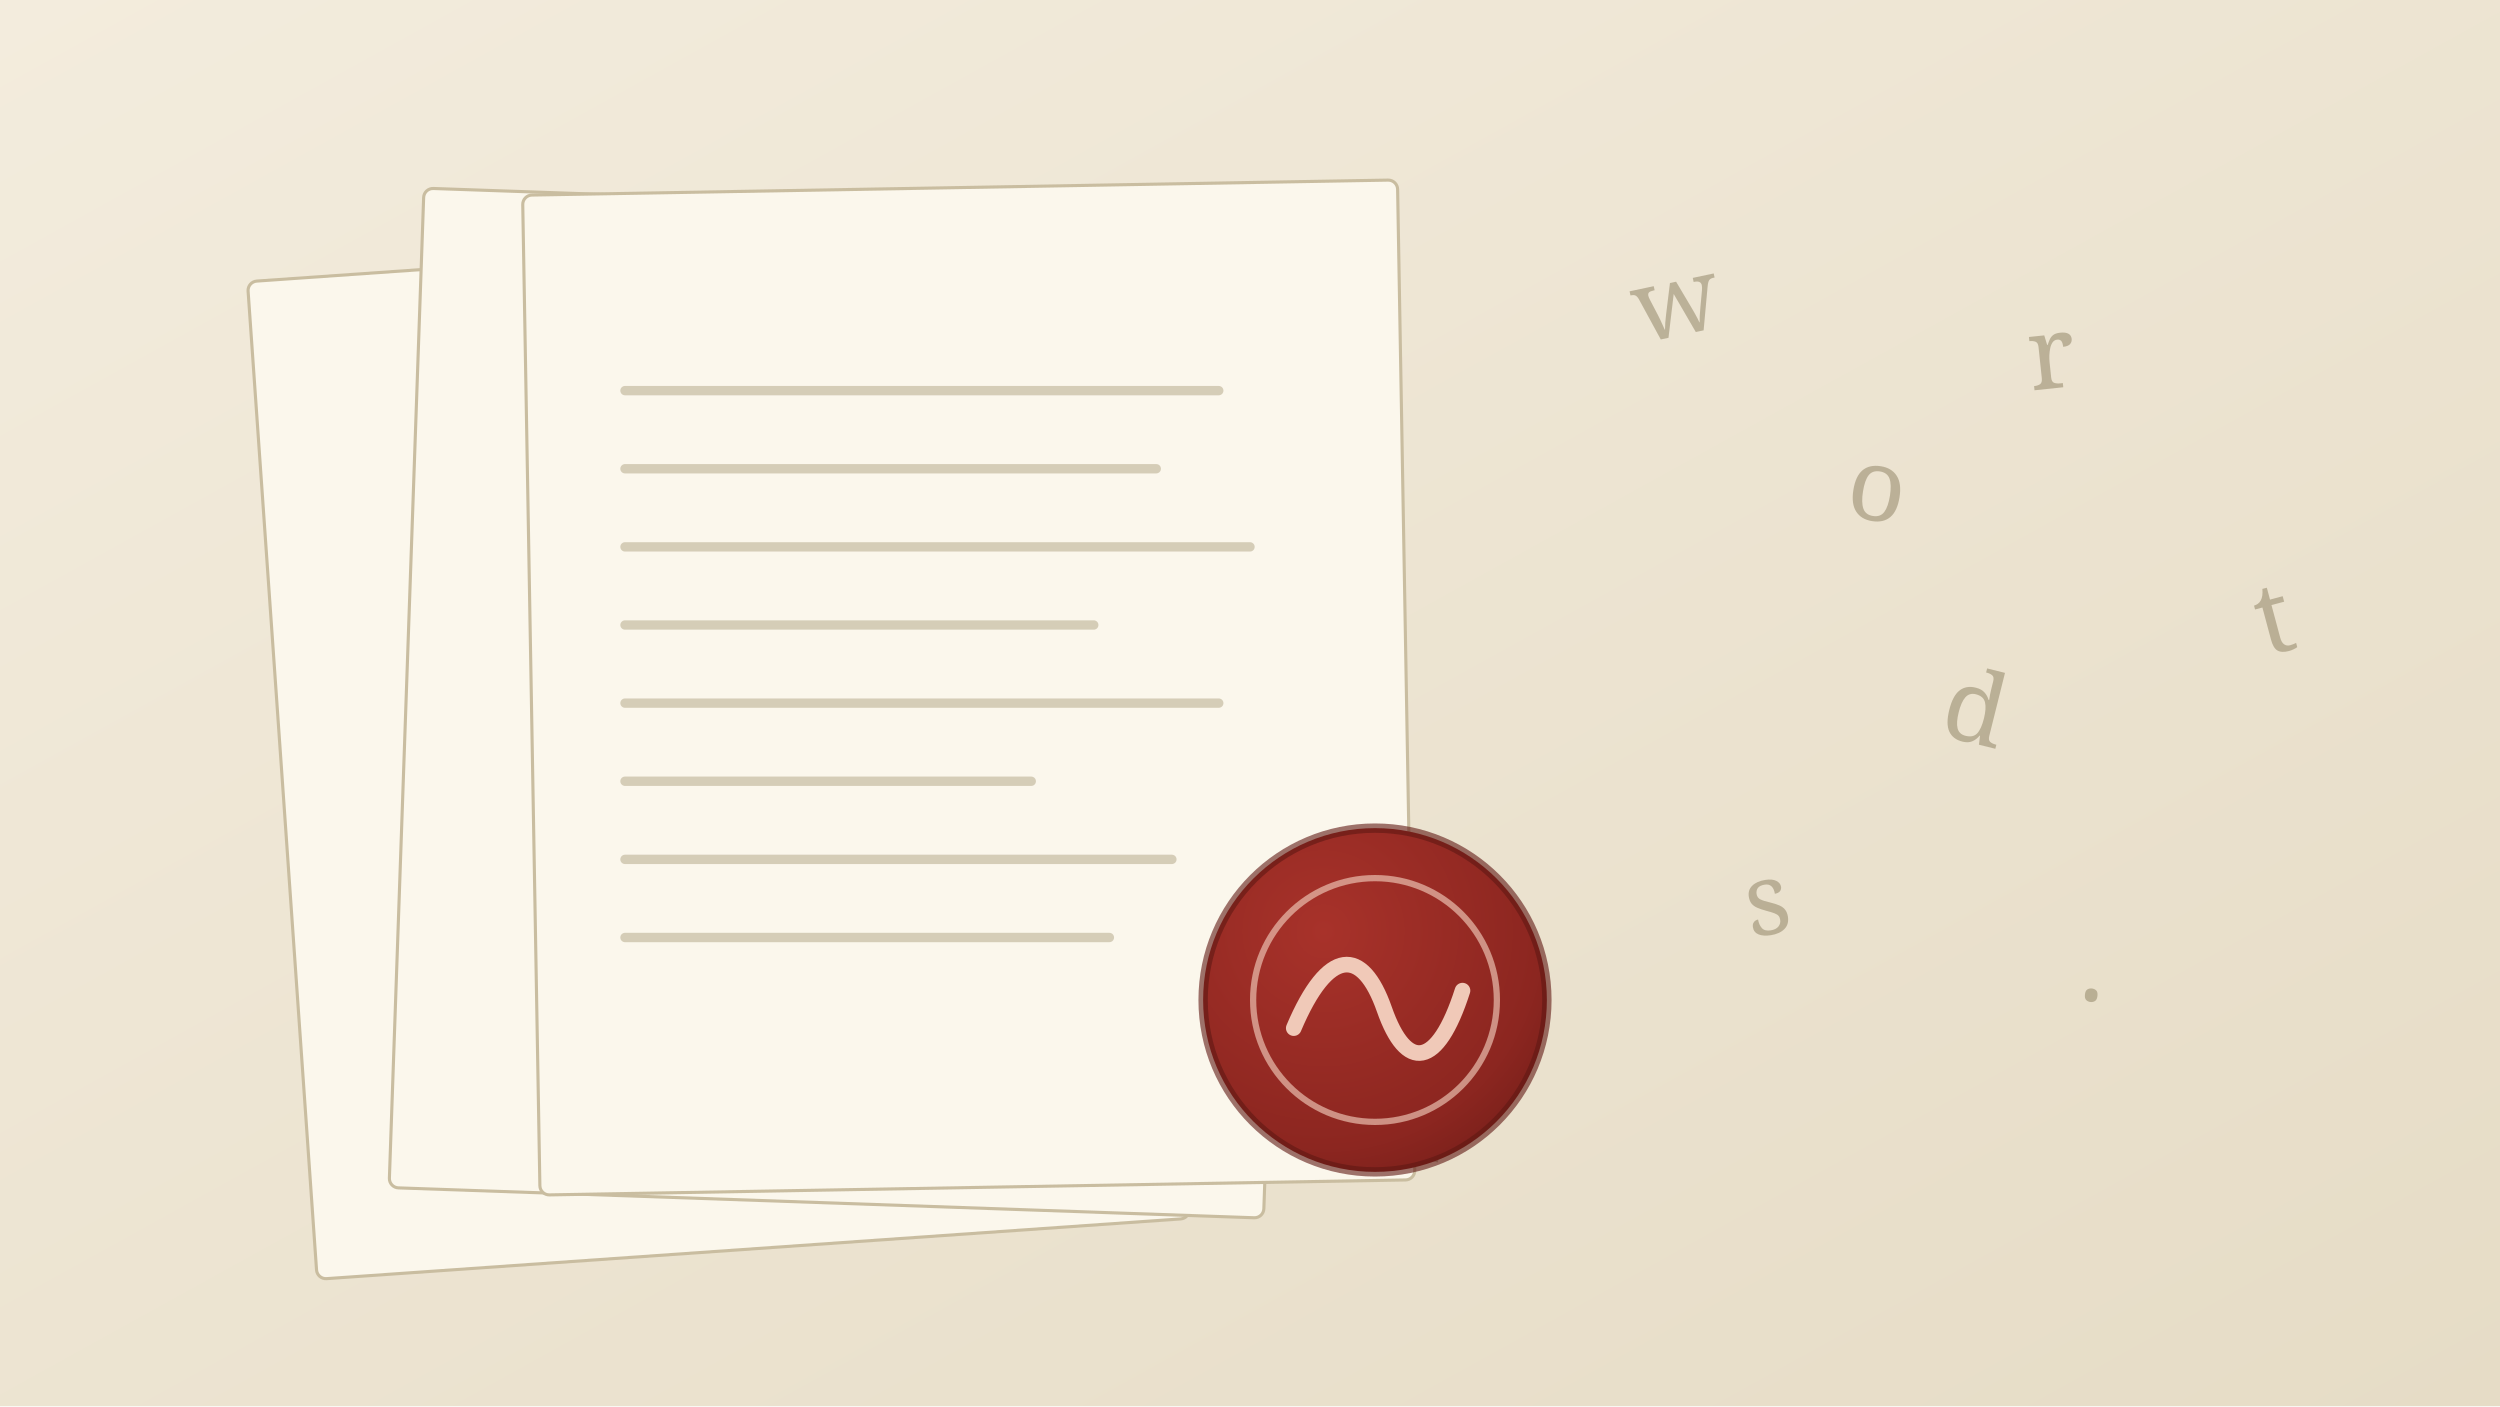
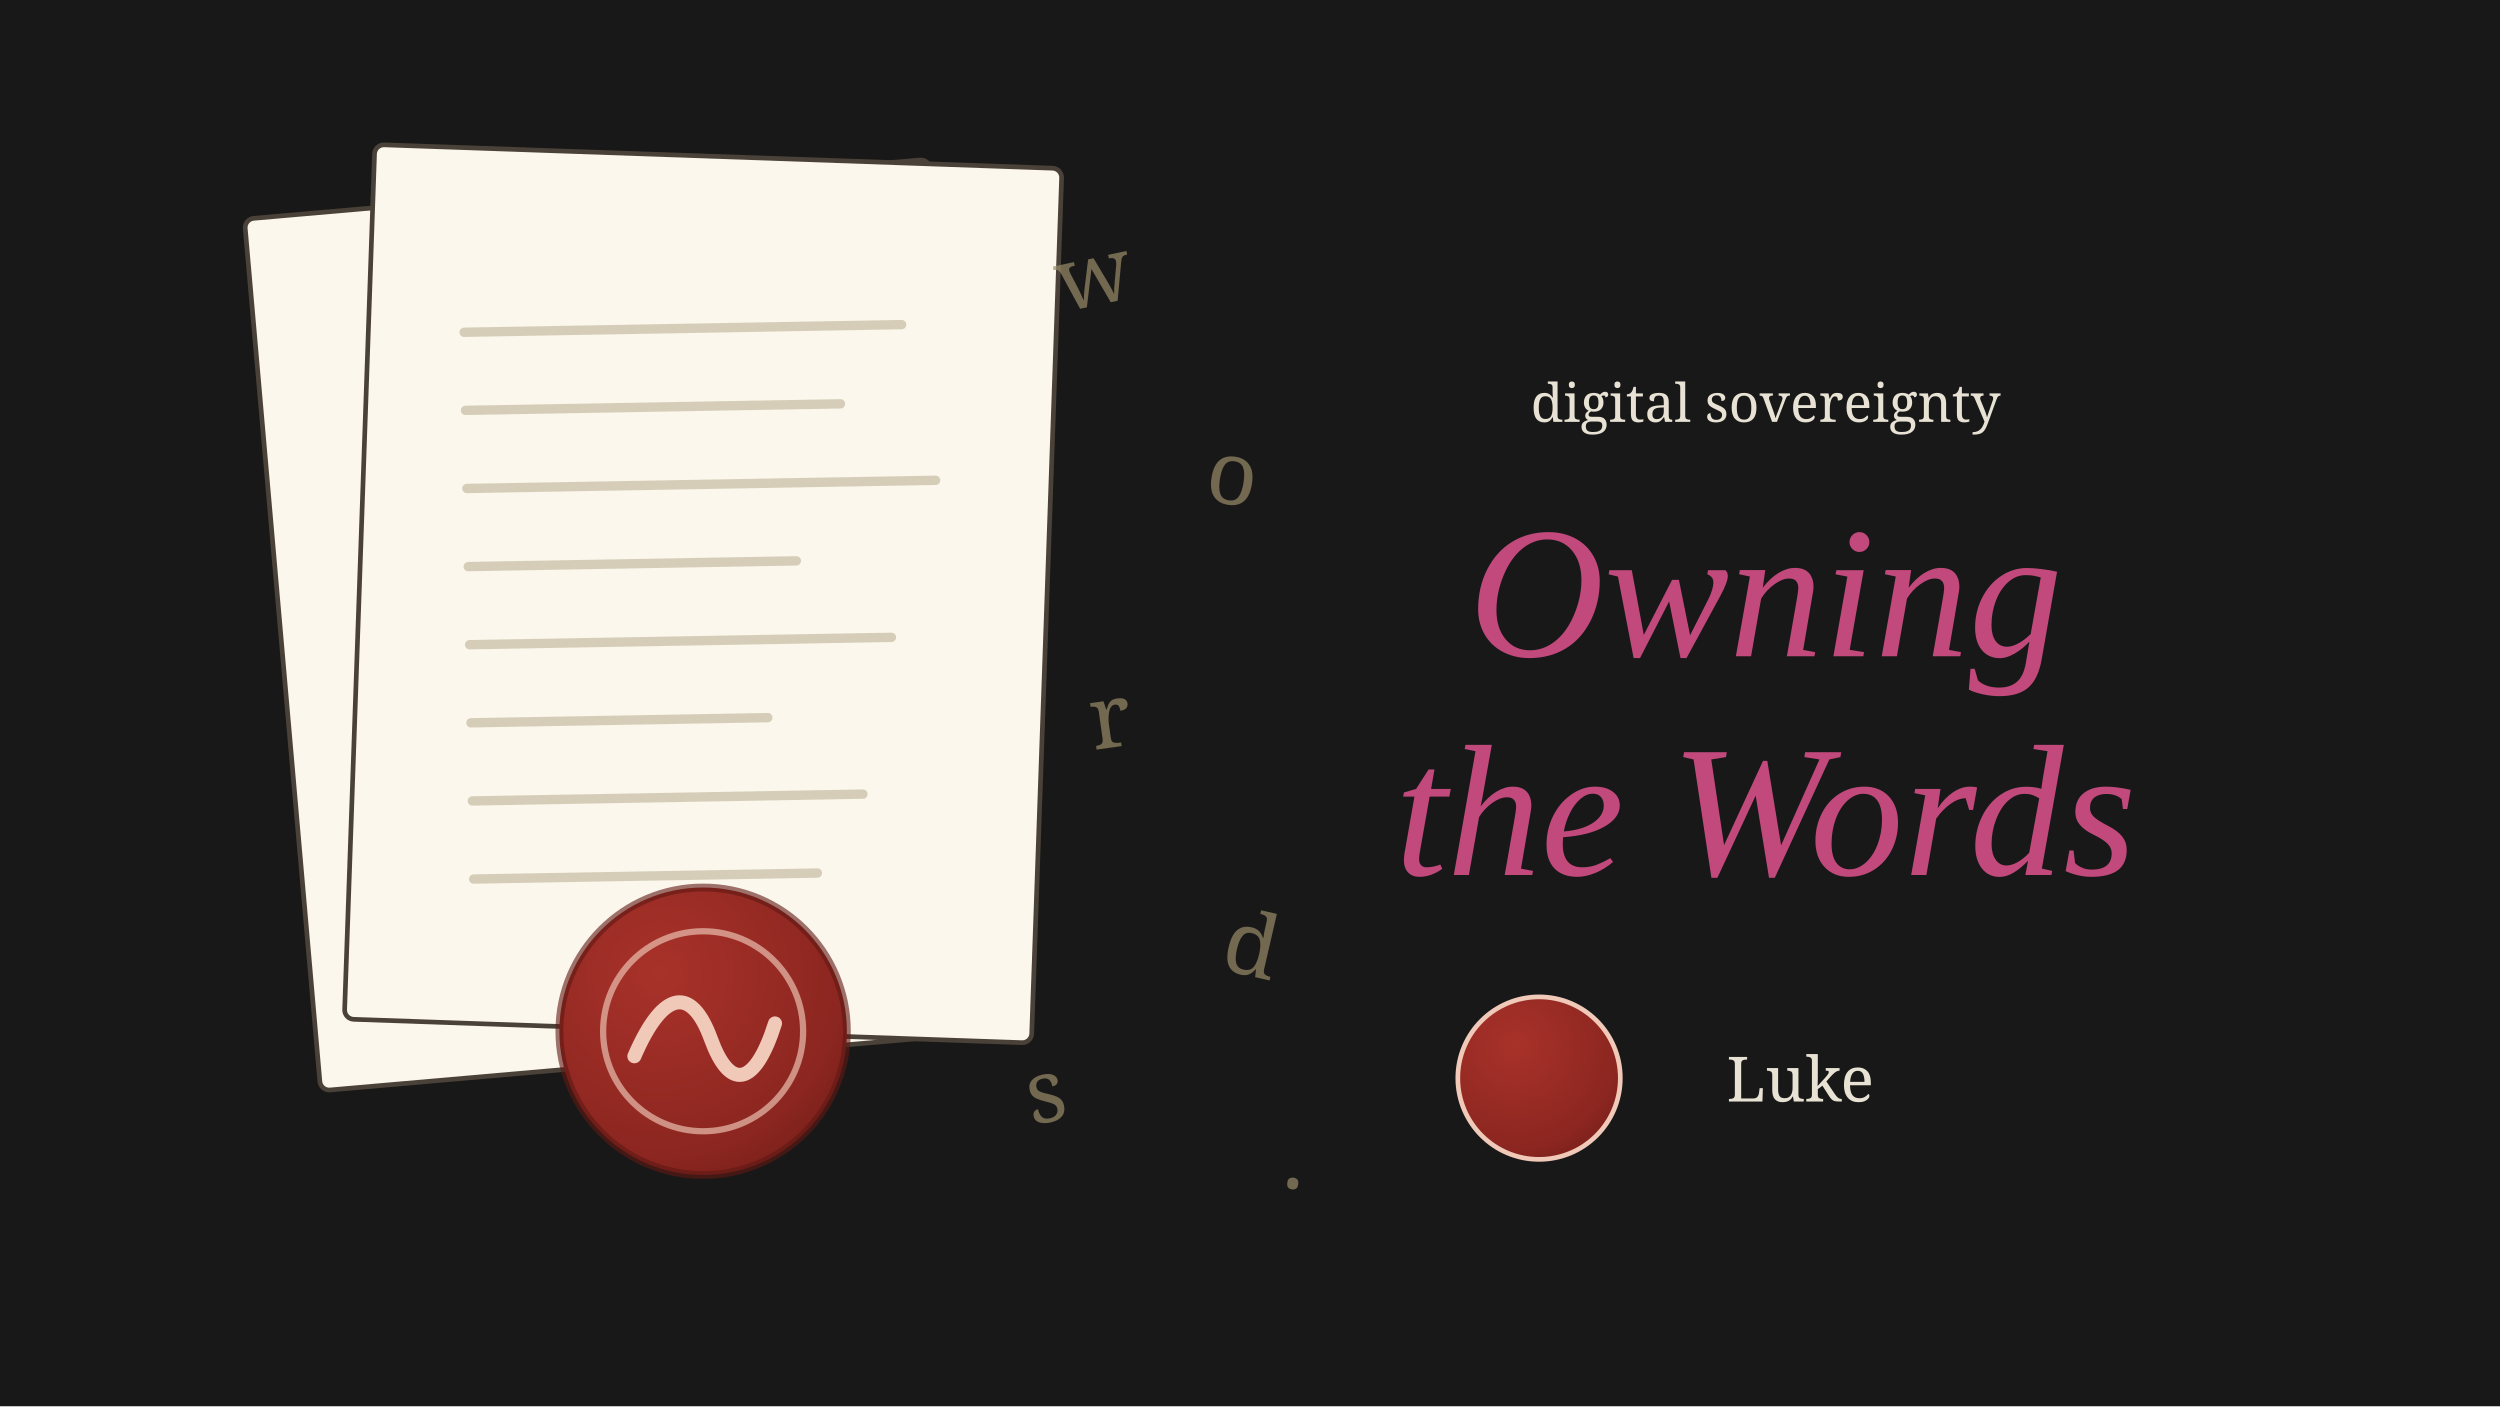
<svg xmlns="http://www.w3.org/2000/svg" width="1600" height="900" viewBox="0 0 1600 900">
  <defs>
-     <linearGradient id="paper" x1="0" y1="0" x2="1" y2="1">
-       <stop offset="0" stop-color="#f3ecdd" />
-       <stop offset="1" stop-color="#e6dcc6" />
-     </linearGradient>
    <radialGradient id="wax" cx="0.35" cy="0.3" r="0.9">
      <stop offset="0" stop-color="#a8322a" />
      <stop offset="0.7" stop-color="#8c2620" />
      <stop offset="1" stop-color="#6e1c17" />
    </radialGradient>
  </defs>
-   <rect width="1600" height="900" fill="url(#paper)" />
-   <g fill="#fbf7ec" stroke="#c9bda0" stroke-width="2">
-     <rect x="180" y="160" width="560" height="640" rx="6" transform="rotate(-4 460 480)" />
-     <rect x="260" y="130" width="560" height="640" rx="6" transform="rotate(2 540 450)" />
-     <rect x="340" y="120" width="560" height="640" rx="6" transform="rotate(-1 620 440)" />
+   <rect width="1600" height="900" fill="#181818" />
+   <g transform="translate(120 60)">
+     <g fill="#fbf7ec" stroke="#4a4238" stroke-width="3">
+       <rect x="60" y="60" width="440" height="560" rx="6" transform="rotate(-5 280 340)" />
+       <rect x="110" y="40" width="440" height="560" rx="6" transform="rotate(2 330 320)" />
+     </g>
+     <g stroke="#b7ab8d" stroke-width="6" stroke-linecap="round" opacity="0.55" transform="rotate(-1 330 320)">
+       <path d="M180 150 h280" />
+       <path d="M180 200 h240" />
+       <path d="M180 250 h300" />
+       <path d="M180 300 h210" />
+       <path d="M180 350 h270" />
+       <path d="M180 400 h190" />
+       <path d="M180 450 h250" />
+       <path d="M180 500 h220" />
+     </g>
+     <g fill="#9a8c68" font-family="Georgia, serif" font-size="56" opacity="0.7">
+       <text x="560" y="140" transform="rotate(-12 560 140)">w</text>
+       <text x="650" y="260" transform="rotate(9 650 260)">o</text>
+       <text x="580" y="420" transform="rotate(-8 580 420)">r</text>
+       <text x="660" y="560" transform="rotate(13 660 560)">d</text>
+       <text x="540" y="660" transform="rotate(-10 540 660)">s</text>
+       <text x="700" y="700" transform="rotate(7 700 700)">.</text>
+     </g>
+     <g transform="translate(330 600)">
+       <circle r="92" fill="url(#wax)" />
+       <circle r="92" fill="none" stroke="#5f1713" stroke-width="5" opacity="0.6" />
+       <circle r="64" fill="none" stroke="#f0c9b8" stroke-width="4" opacity="0.65" />
+       <path d="M-44 16 C -25 -28, -7 -28, 5 5 S 33 36, 46 -5" fill="none" stroke="#f0c9b8" stroke-width="9" stroke-linecap="round" />
+     </g>
  </g>
-   <g stroke="#b7ab8d" stroke-width="6" stroke-linecap="round" opacity="0.55">
-     <path d="M400 250 h380" />
-     <path d="M400 300 h340" />
-     <path d="M400 350 h400" />
-     <path d="M400 400 h300" />
-     <path d="M400 450 h380" />
-     <path d="M400 500 h260" />
-     <path d="M400 550 h350" />
-     <path d="M400 600 h310" />
-   </g>
-   <g fill="#8a7d5e" font-family="Georgia, serif" font-size="64" opacity="0.5">
-     <text x="1050" y="220" transform="rotate(-12 1050 220)">w</text>
-     <text x="1180" y="330" transform="rotate(9 1180 330)">o</text>
-     <text x="1300" y="250" transform="rotate(-6 1300 250)">r</text>
-     <text x="1240" y="470" transform="rotate(14 1240 470)">d</text>
-     <text x="1120" y="600" transform="rotate(-9 1120 600)">s</text>
-     <text x="1330" y="640" transform="rotate(6 1330 640)">.</text>
-     <text x="1450" y="420" transform="rotate(-15 1450 420)">t</text>
-     <text x="900" y="740" transform="rotate(11 900 740)">r</text>
-   </g>
-   <g transform="translate(880 640)">
-     <circle r="110" fill="url(#wax)" />
-     <circle r="110" fill="none" stroke="#5f1713" stroke-width="6" opacity="0.6" />
-     <circle r="78" fill="none" stroke="#f0c9b8" stroke-width="4" opacity="0.65" />
-     <path d="M-52 18 C -30 -34, -8 -34, 6 6 S 40 44, 56 -6" fill="none" stroke="#f0c9b8" stroke-width="10" stroke-linecap="round" />
+   <g text-anchor="middle">
+     <text x="1130" y="270" font-family="Georgia, serif" font-size="34" fill="#e8e2d4">digital sovereignty</text>
+     <text x="1130" y="420" font-family="Georgia, 'Times New Roman', serif" font-size="120" font-style="italic" fill="#c2497c">Owning</text>
+     <text x="1130" y="560" font-family="Georgia, 'Times New Roman', serif" font-size="120" font-style="italic" fill="#c2497c">the Words</text>
+     <circle cx="985" cy="690" r="52" fill="url(#wax)" stroke="#f0c9b8" stroke-width="3" />
+     <text x="1105" y="705" font-family="Georgia, serif" font-size="40" fill="#e8e2d4" text-anchor="start">Luke</text>
  </g>
</svg>
